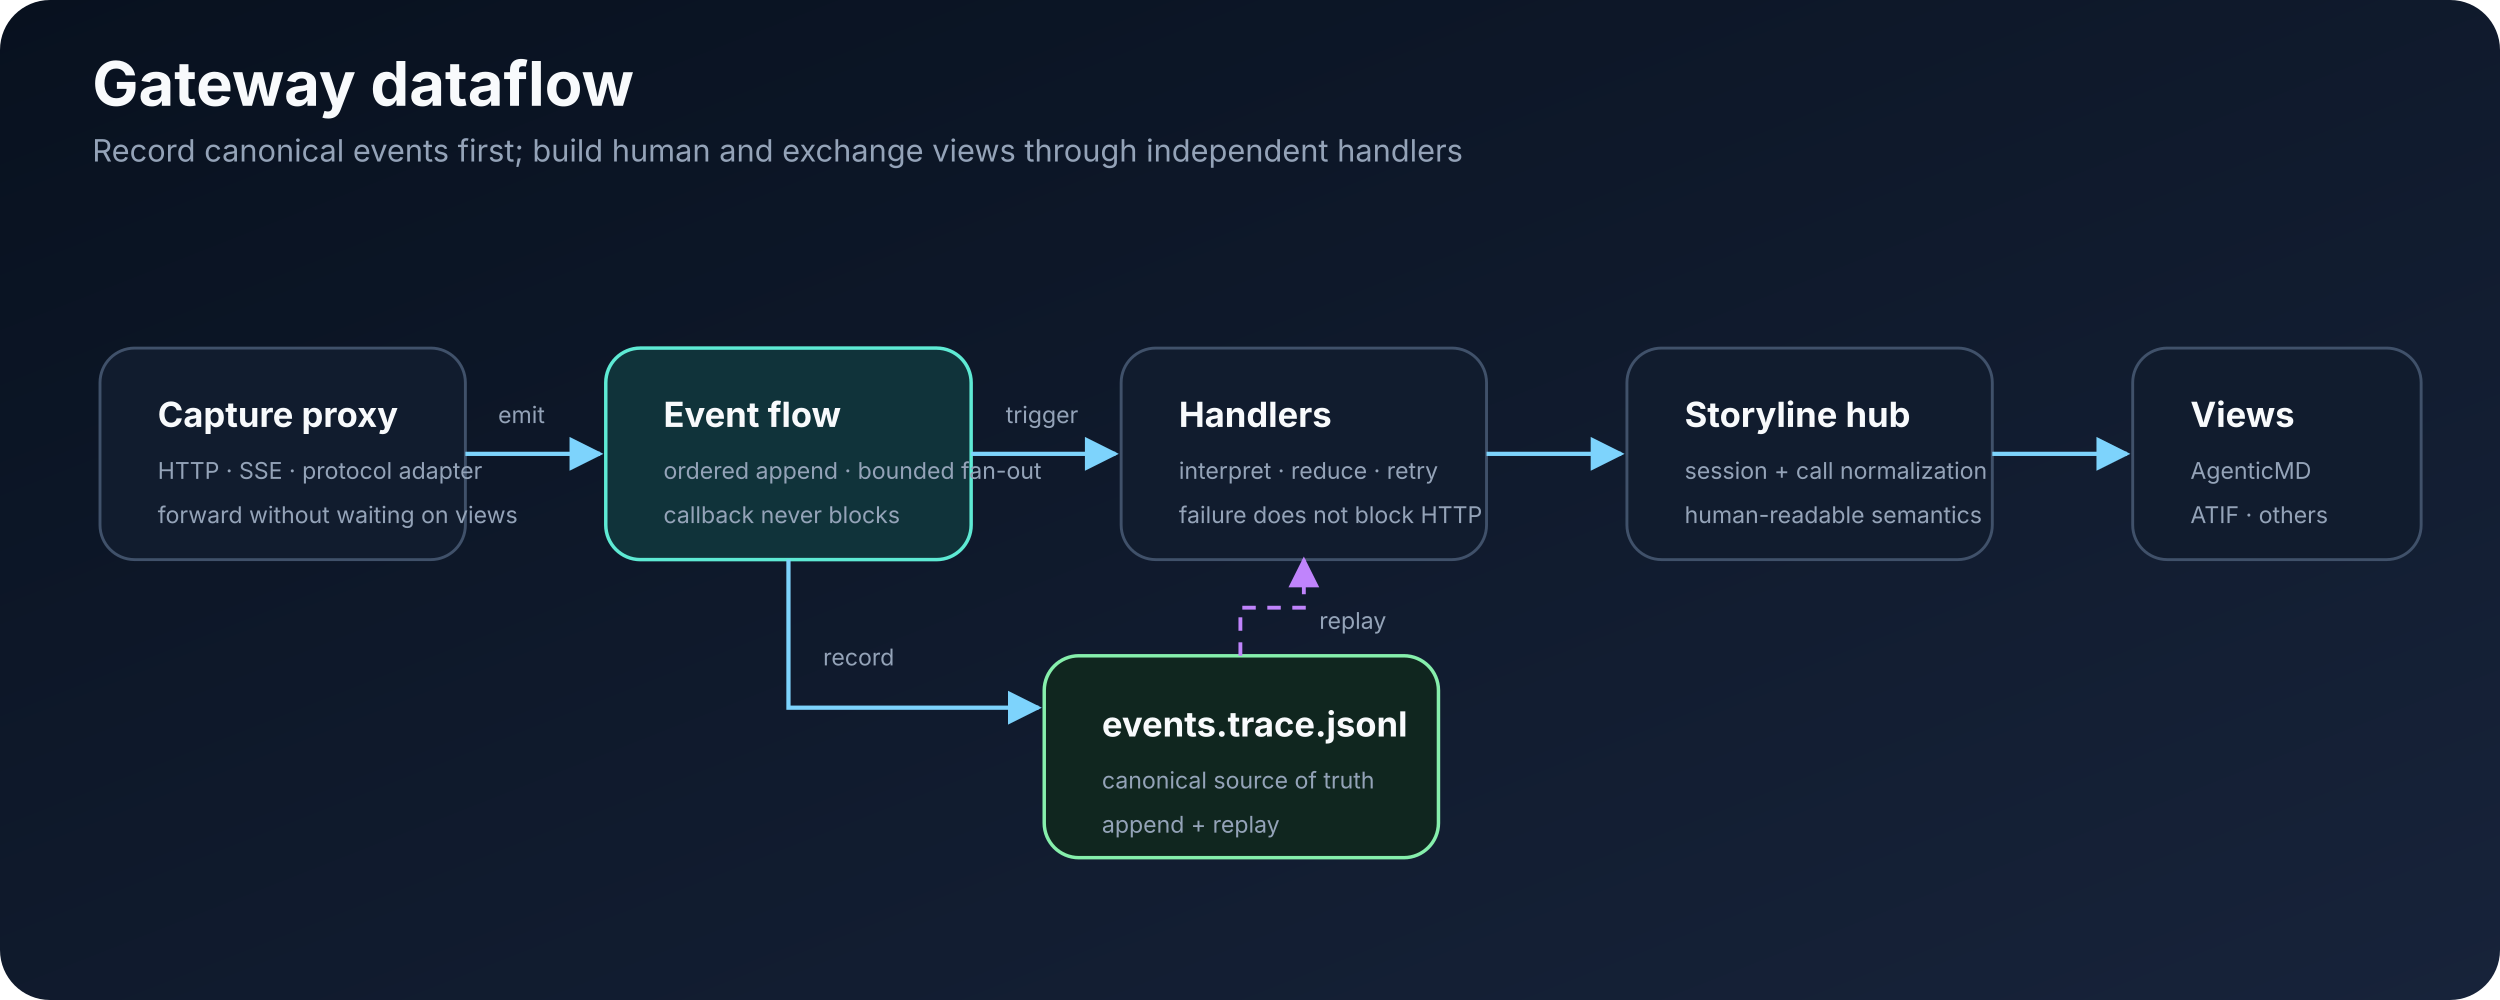
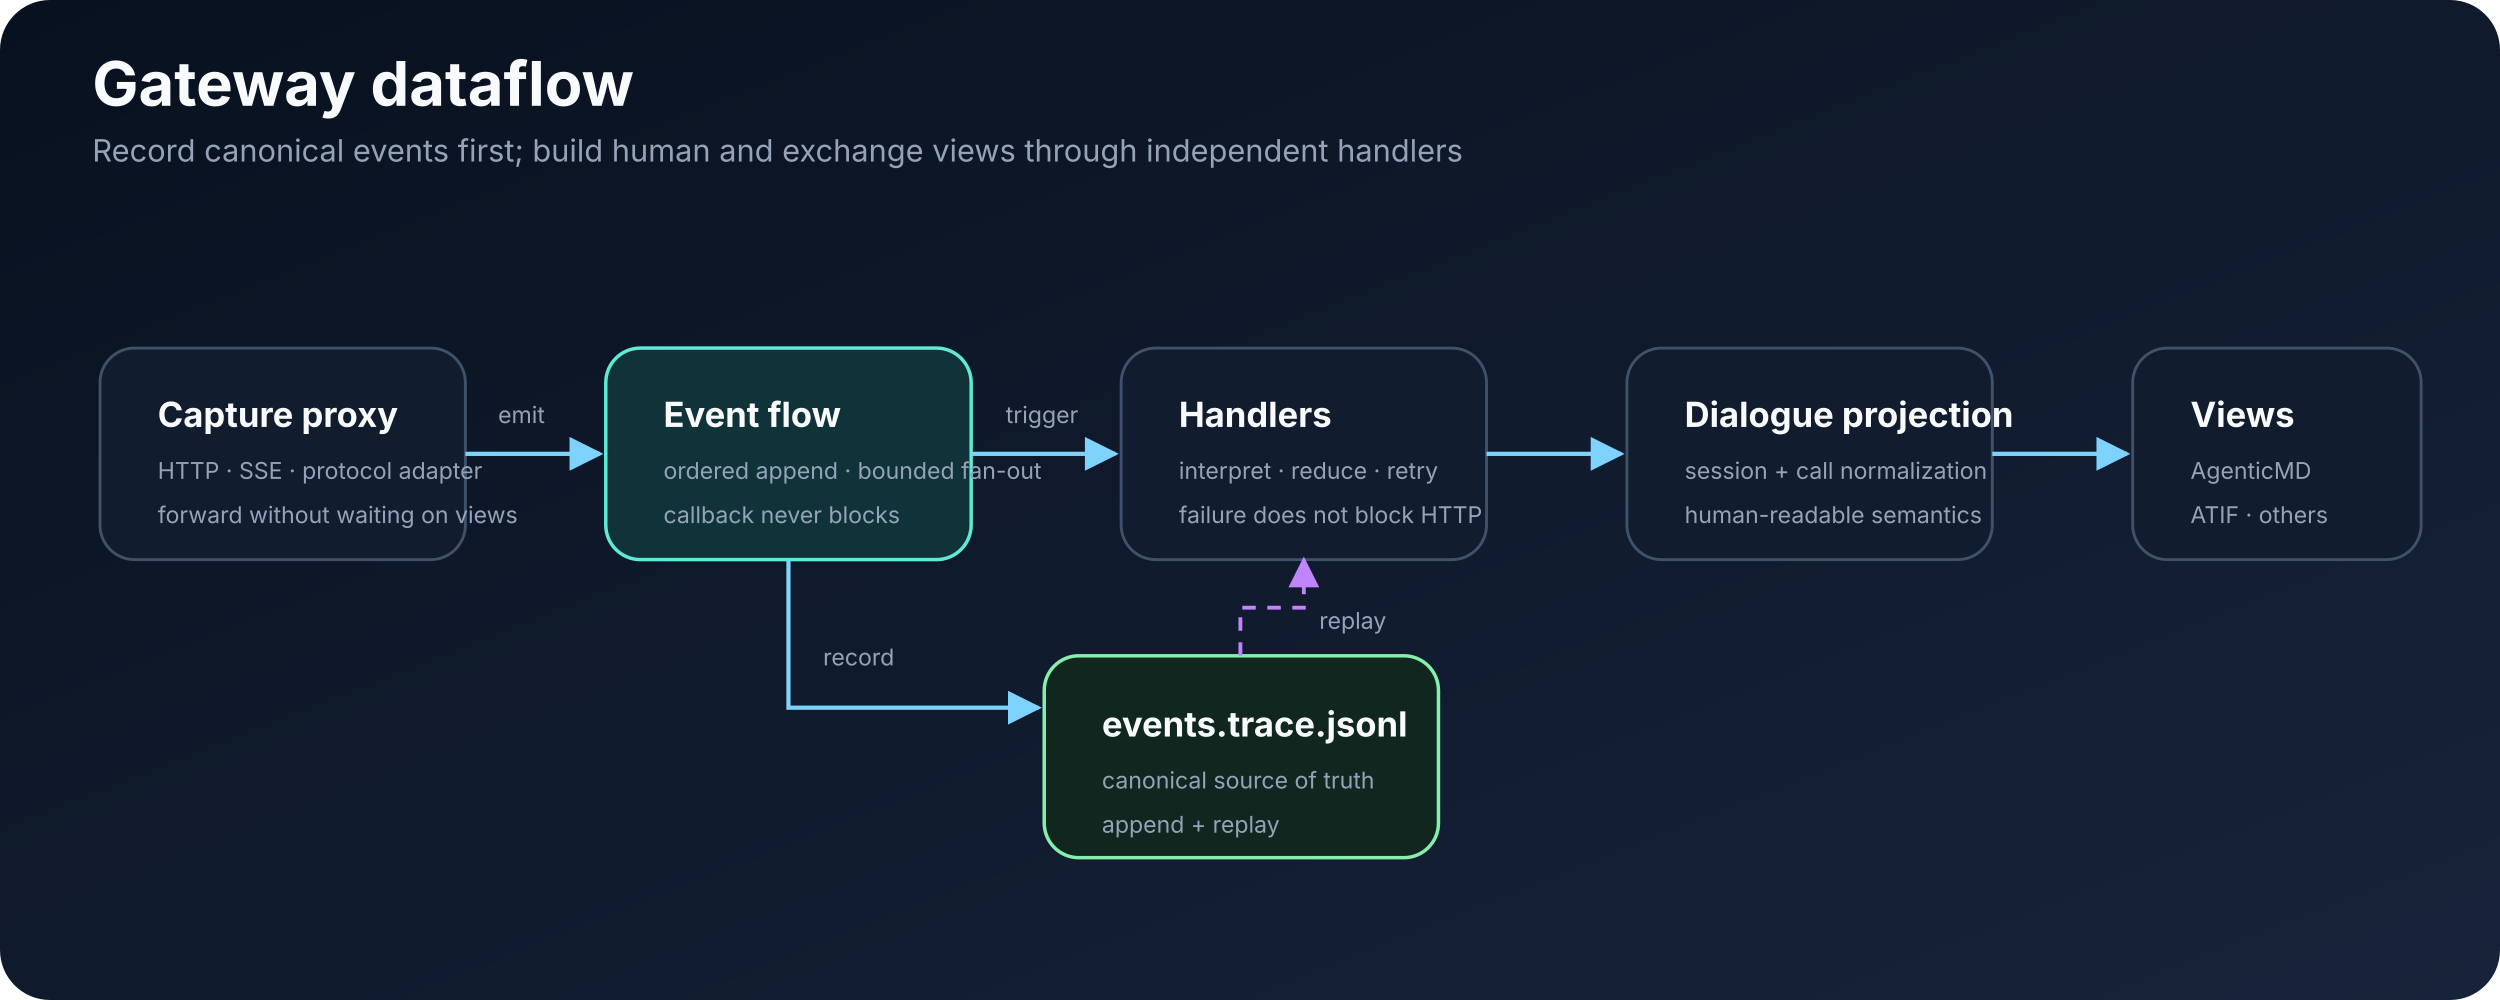
<svg xmlns="http://www.w3.org/2000/svg" width="1300" height="520" viewBox="0 0 1300 520" role="img" aria-labelledby="title desc">
  <defs>
    <linearGradient id="bg" x1="0" y1="0" x2="1" y2="1">
      <stop stop-color="#08111f" />
      <stop offset="1" stop-color="#17233a" />
    </linearGradient>
    <marker id="a" viewBox="0 0 10 10" refX="9" refY="5" markerWidth="8" markerHeight="8" orient="auto">
      <path d="M0 0L10 5L0 10z" fill="#7dd3fc" />
    </marker>
    <marker id="d" viewBox="0 0 10 10" refX="9" refY="5" markerWidth="8" markerHeight="8" orient="auto">
      <path d="M0 0L10 5L0 10z" fill="#c084fc" />
    </marker>
    <style>text{font-family:-apple-system,BlinkMacSystemFont,"Segoe UI",sans-serif}.title{font-size:32px;font-weight:700;fill:#f8fafc}.sub{font-size:16px;fill:#94a3b8}.label{font-size:18px;font-weight:700;fill:#f8fafc}.tiny{font-size:12px;fill:#94a3b8}.box{fill:#111c2e;stroke:#40516a;stroke-width:1.5}.accent{fill:#10333a;stroke:#5eead4;stroke-width:1.8}.truth{fill:#10261f;stroke:#86efac;stroke-width:1.8}.line{fill:none;stroke:#7dd3fc;stroke-width:2.2;marker-end:url(#a)}.replay{fill:none;stroke:#c084fc;stroke-width:2;stroke-dasharray:7 6;marker-end:url(#d)}</style>
  </defs>
  <rect width="1300" height="520" rx="26" fill="url(#bg)" />
  <text x="48" y="55" class="title">Gateway dataflow</text>
  <text x="48" y="84" class="sub">Record canonical events first; build human and exchange views through independent handlers</text>
  <rect x="52" y="181" width="190" height="110" rx="18" class="box" />
  <text x="82" y="222" class="label">Capture proxy</text>
  <text x="82" y="249" class="tiny">HTTP · SSE · protocol adapter</text>
  <text x="82" y="272" class="tiny">forward without waiting on views</text>
  <path d="M242 236H312" class="line" />
  <text x="259" y="220" class="tiny">emit</text>
  <rect x="315" y="181" width="190" height="110" rx="18" class="accent" />
  <text x="345" y="222" class="label">Event flow</text>
  <text x="345" y="249" class="tiny">ordered append · bounded fan-out</text>
  <text x="345" y="272" class="tiny">callback never blocks</text>
  <path d="M410 291V368H540" class="line" />
  <text x="428" y="346" class="tiny">record</text>
  <rect x="543" y="341" width="205" height="105" rx="18" class="truth" />
  <text x="573" y="383" class="label">events.trace.jsonl</text>
  <text x="573" y="410" class="tiny">canonical source of truth</text>
  <text x="573" y="433" class="tiny">append + replay</text>
  <path d="M505 236H580" class="line" />
  <text x="523" y="220" class="tiny">trigger</text>
  <rect x="583" y="181" width="190" height="110" rx="18" class="box" />
  <text x="613" y="222" class="label">Handlers</text>
  <text x="613" y="249" class="tiny">interpret · reduce · retry</text>
  <text x="613" y="272" class="tiny">failure does not block HTTP</text>
  <path d="M773 236H843" class="line" />
  <rect x="846" y="181" width="190" height="110" rx="18" class="box" />
-   <text x="876" y="222" class="label">Storyline hub</text>
+   <text x="876" y="222" class="label">Dialogue projection</text>
  <text x="876" y="249" class="tiny">session + call normalization</text>
  <text x="876" y="272" class="tiny">human-readable semantics</text>
  <path d="M1036 236H1106" class="line" />
  <rect x="1109" y="181" width="150" height="110" rx="18" class="box" />
  <text x="1139" y="222" class="label">Views</text>
  <text x="1139" y="249" class="tiny">AgenticMD</text>
  <text x="1139" y="272" class="tiny">ATIF · others</text>
  <path d="M645 341V316H678V291" class="replay" />
  <text x="686" y="327" class="tiny" fill="#c084fc">replay</text>
</svg>
